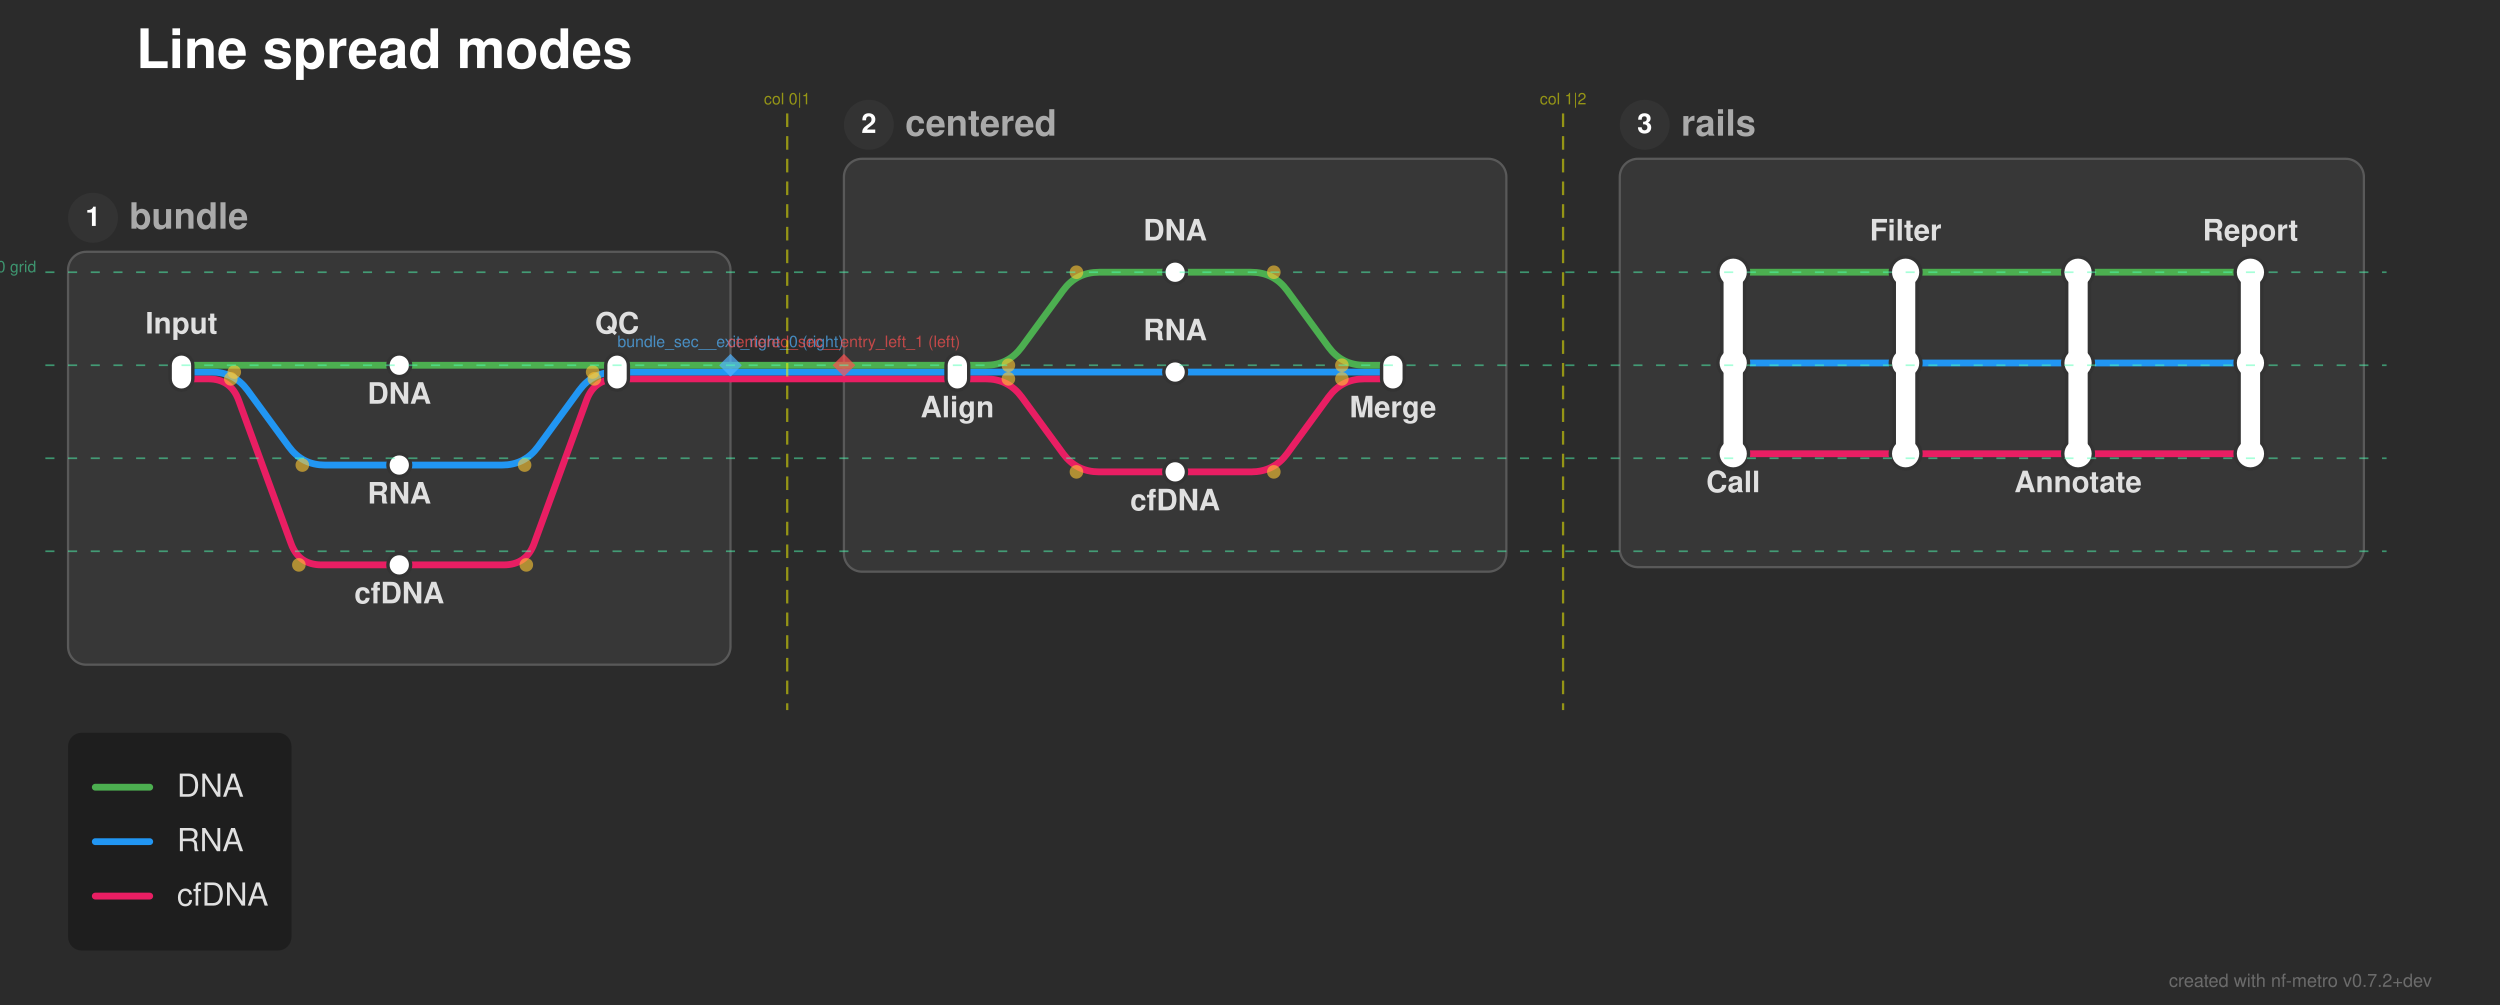
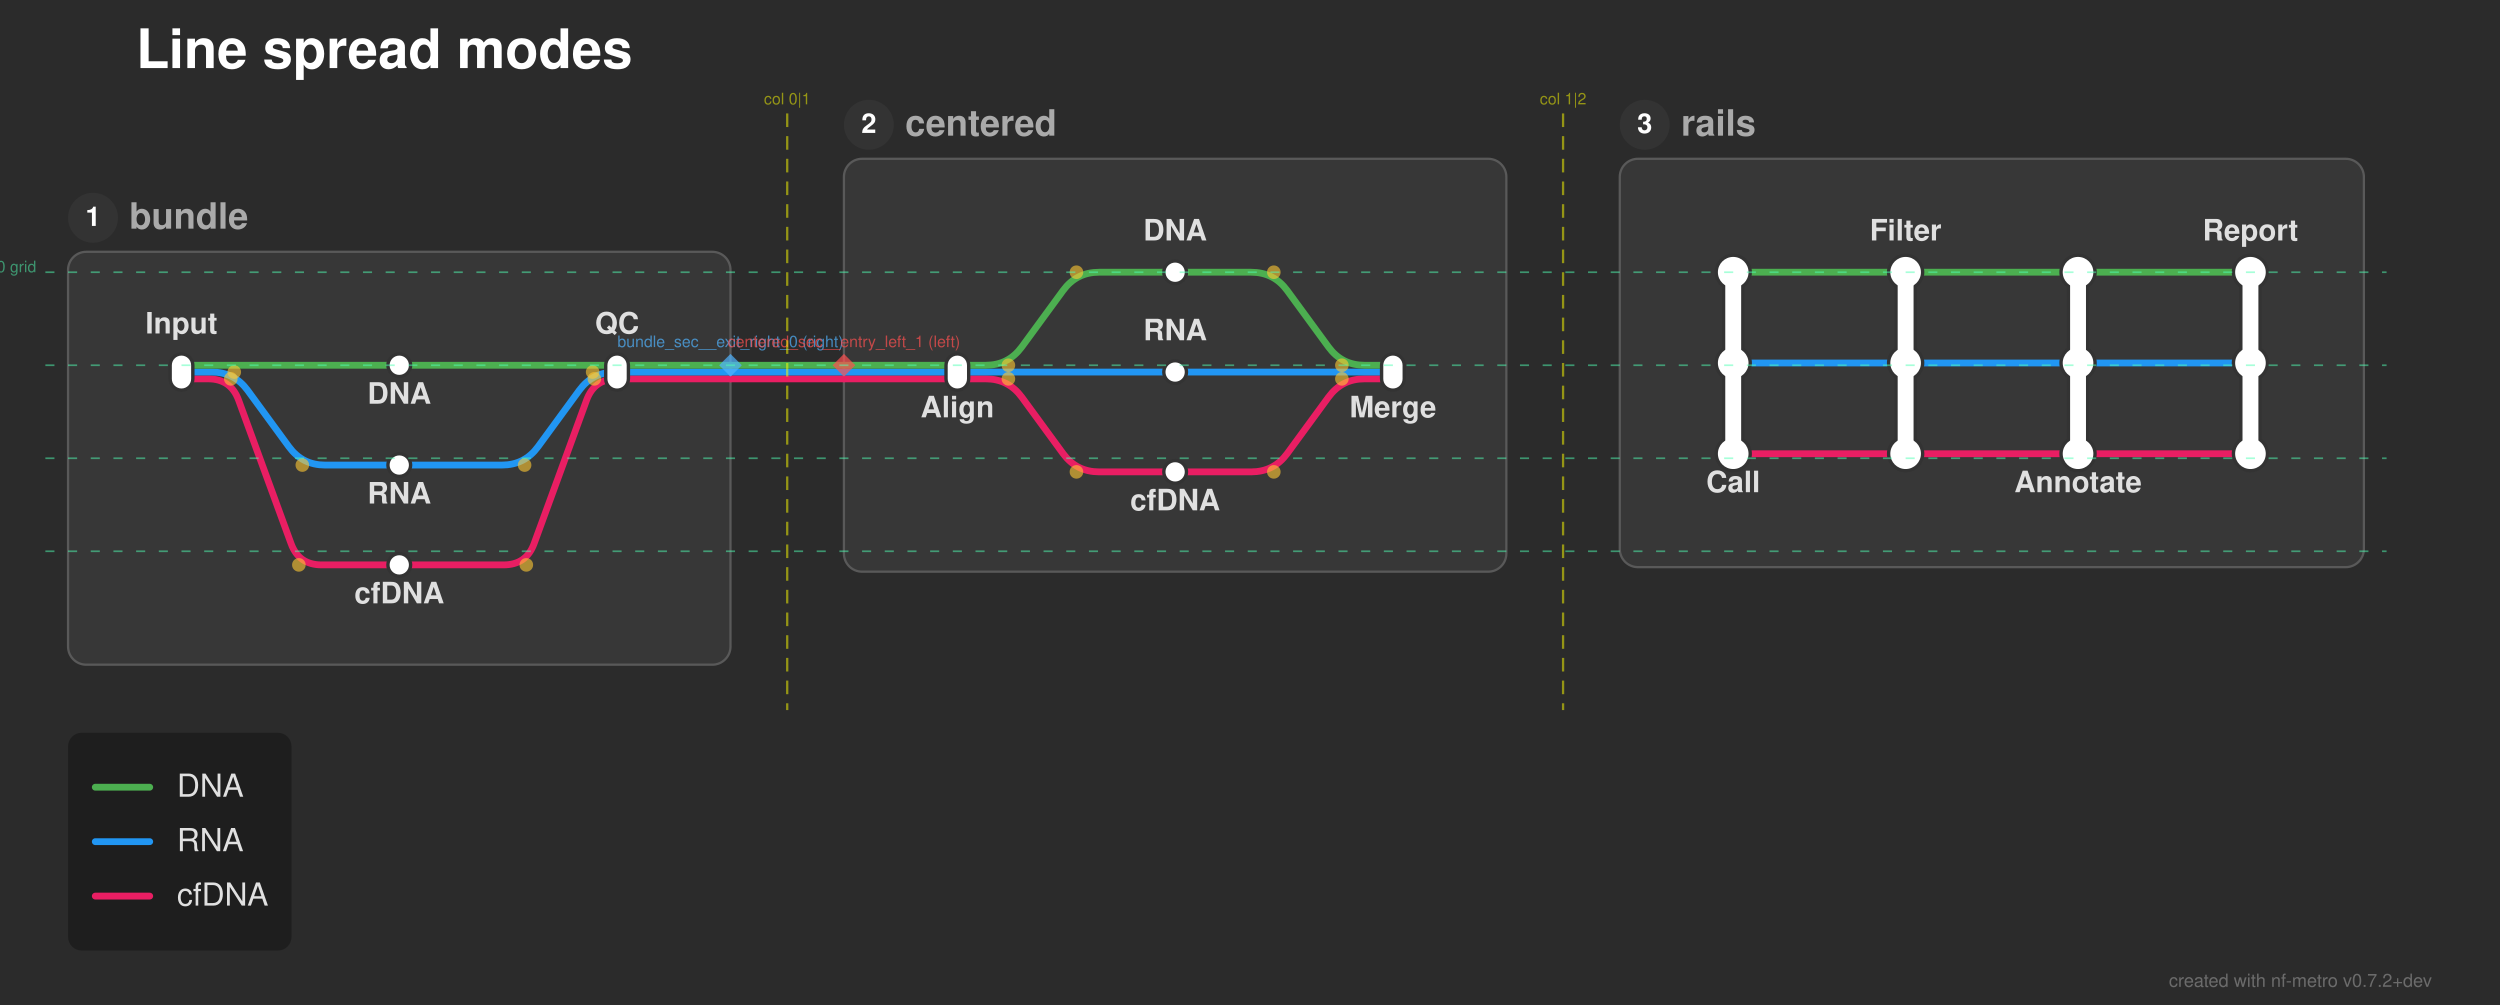
<svg xmlns="http://www.w3.org/2000/svg" width="1102" height="443" viewBox="0 0 1102 443">
  <defs>
</defs>
  <rect x="0" y="0" width="1102" height="443" fill="#2b2b2b" />
  <text x="60.0" y="30.0" font-size="24.0" fill="#ffffff" font-family="'Helvetica Neue', Helvetica, Arial, sans-serif" font-weight="bold" class="nf-metro-title">Line spread modes</text>
  <rect x="30.0" y="111.0" width="292.0" height="182.0" rx="8" ry="8" fill="#373737" stroke="#595959" stroke-width="1.0" class="nf-metro-section-box" data-section-id="bundle_sec" data-section-lines="cfdna,dna,rna" />
  <circle cx="41.0" cy="96.0" r="11" fill="#333333" class="nf-metro-section-num-circle" data-section-id="bundle_sec" />
  <text x="41.0" y="96.0" font-size="12" fill="#ffffff" font-family="'Helvetica Neue', Helvetica, Arial, sans-serif" font-weight="bold" text-anchor="middle" dy="0.3em" data-section-id="bundle_sec">1</text>
  <text x="57.0" y="96.0" font-size="16.0" fill="#aaaaaa" font-family="'Helvetica Neue', Helvetica, Arial, sans-serif" font-weight="bold" dy="0.3em" class="nf-metro-section-label" data-section-id="bundle_sec">bundle</text>
  <rect x="372.0" y="70.0" width="292.0" height="182.0" rx="8" ry="8" fill="#373737" stroke="#595959" stroke-width="1.0" class="nf-metro-section-box" data-section-id="centered_sec" data-section-lines="cfdna,dna,rna" />
  <circle cx="383.0" cy="55.0" r="11" fill="#333333" class="nf-metro-section-num-circle" data-section-id="centered_sec" />
  <text x="383.0" y="55.0" font-size="12" fill="#ffffff" font-family="'Helvetica Neue', Helvetica, Arial, sans-serif" font-weight="bold" text-anchor="middle" dy="0.3em" data-section-id="centered_sec">2</text>
  <text x="399.0" y="55.0" font-size="16.0" fill="#aaaaaa" font-family="'Helvetica Neue', Helvetica, Arial, sans-serif" font-weight="bold" dy="0.3em" class="nf-metro-section-label" data-section-id="centered_sec">centered</text>
  <rect x="714.0" y="70.0" width="328.0" height="180.0" rx="8" ry="8" fill="#373737" stroke="#595959" stroke-width="1.0" class="nf-metro-section-box" data-section-id="rails_sec" data-section-lines="cfdna,dna,rna" />
  <circle cx="725.0" cy="55.0" r="11" fill="#333333" class="nf-metro-section-num-circle" data-section-id="rails_sec" />
  <text x="725.0" y="55.0" font-size="12" fill="#ffffff" font-family="'Helvetica Neue', Helvetica, Arial, sans-serif" font-weight="bold" text-anchor="middle" dy="0.3em" data-section-id="rails_sec">3</text>
  <text x="741.0" y="55.0" font-size="16.0" fill="#aaaaaa" font-family="'Helvetica Neue', Helvetica, Arial, sans-serif" font-weight="bold" dy="0.3em" class="nf-metro-section-label" data-section-id="rails_sec">rails</text>
  <path d="M764.0,200.0 L840.0,200.0" stroke="#E91E63" stroke-width="3.0" stroke-linecap="round" class="metro-line-cfdna" data-line-id="cfdna" />
  <path d="M840.0,200.0 L916.0,200.0" stroke="#E91E63" stroke-width="3.0" stroke-linecap="round" class="metro-line-cfdna" data-line-id="cfdna" />
  <path d="M916.0,200.0 L992.0,200.0" stroke="#E91E63" stroke-width="3.0" stroke-linecap="round" class="metro-line-cfdna" data-line-id="cfdna" />
  <path d="M80.0,167.0 L91.739,167.0 Q101.739,167.0,105.175,176.391 L128.303,239.609 Q131.739,249.0,141.739,249.0 L176.0,249.0" stroke="#E91E63" stroke-width="3.0" fill="none" stroke-linecap="round" stroke-linejoin="round" class="metro-line-cfdna" data-line-id="cfdna" />
  <path d="M176.0,249.0 L222,249.0 Q232,249.0,235.436,239.609 L258.564,176.391 Q262.0,167.0,272.0,167.0 L272.0,167.0" stroke="#E91E63" stroke-width="3.0" fill="none" stroke-linecap="round" stroke-linejoin="round" class="metro-line-cfdna" data-line-id="cfdna" />
  <path d="M422.0,167.0 L434.5,167.0 Q444.5,167.0,450.405,175.07 L468.595,199.93 Q474.5,208.0,484.5,208.0 L518.0,208.0" stroke="#E91E63" stroke-width="3.0" fill="none" stroke-linecap="round" stroke-linejoin="round" class="metro-line-cfdna" data-line-id="cfdna" />
  <path d="M518.0,208.0 L551.5,208.0 Q561.5,208.0,567.405,199.93 L585.595,175.07 Q591.5,167.0,601.5,167.0 L614.0,167.0" stroke="#E91E63" stroke-width="3.0" fill="none" stroke-linecap="round" stroke-linejoin="round" class="metro-line-cfdna" data-line-id="cfdna" />
  <path d="M272.0,167.0 L322.0,167.0" stroke="#E91E63" stroke-width="3.0" stroke-linecap="round" class="metro-line-cfdna" data-line-id="cfdna" />
  <path d="M372.0,167.0 L422.0,167.0" stroke="#E91E63" stroke-width="3.0" stroke-linecap="round" class="metro-line-cfdna" data-line-id="cfdna" />
  <path d="M322.0,167.0 L372.0,167.0" stroke="#E91E63" stroke-width="3.0" stroke-linecap="round" class="metro-line-cfdna" data-line-id="cfdna" />
  <path d="M764.0,160.0 L840.0,160.0" stroke="#2196F3" stroke-width="3.0" stroke-linecap="round" class="metro-line-rna" data-line-id="rna" />
  <path d="M840.0,160.0 L916.0,160.0" stroke="#2196F3" stroke-width="3.0" stroke-linecap="round" class="metro-line-rna" data-line-id="rna" />
  <path d="M916.0,160.0 L992.0,160.0" stroke="#2196F3" stroke-width="3.0" stroke-linecap="round" class="metro-line-rna" data-line-id="rna" />
  <path d="M80.0,164.0 L93.261,164.0 Q103.261,164.0,109.166,172.07 L127.356,196.93 Q133.261,205.0,143.261,205.0 L176.0,205.0" stroke="#2196F3" stroke-width="3.0" fill="none" stroke-linecap="round" stroke-linejoin="round" class="metro-line-rna" data-line-id="rna" />
  <path d="M176.0,205.0 L221.239,205.0 Q231.239,205.0,237.144,196.93 L255.334,172.07 Q261.239,164.0,271.239,164.0 L272.0,164.0" stroke="#2196F3" stroke-width="3.0" fill="none" stroke-linecap="round" stroke-linejoin="round" class="metro-line-rna" data-line-id="rna" />
  <path d="M422.0,164.0 L518.0,164.0" stroke="#2196F3" stroke-width="3.0" stroke-linecap="round" class="metro-line-rna" data-line-id="rna" />
  <path d="M518.0,164.0 L614.0,164.0" stroke="#2196F3" stroke-width="3.0" stroke-linecap="round" class="metro-line-rna" data-line-id="rna" />
  <path d="M272.0,164.0 L322.0,164.0" stroke="#2196F3" stroke-width="3.0" stroke-linecap="round" class="metro-line-rna" data-line-id="rna" />
  <path d="M372.0,164.0 L422.0,164.0" stroke="#2196F3" stroke-width="3.0" stroke-linecap="round" class="metro-line-rna" data-line-id="rna" />
  <path d="M322.0,164.0 L372.0,164.0" stroke="#2196F3" stroke-width="3.0" stroke-linecap="round" class="metro-line-rna" data-line-id="rna" />
  <path d="M764.0,120.0 L840.0,120.0" stroke="#4CAF50" stroke-width="3.0" stroke-linecap="round" class="metro-line-dna" data-line-id="dna" />
  <path d="M840.0,120.0 L916.0,120.0" stroke="#4CAF50" stroke-width="3.0" stroke-linecap="round" class="metro-line-dna" data-line-id="dna" />
  <path d="M916.0,120.0 L992.0,120.0" stroke="#4CAF50" stroke-width="3.0" stroke-linecap="round" class="metro-line-dna" data-line-id="dna" />
  <path d="M80.0,161.0 L176.0,161.0" stroke="#4CAF50" stroke-width="3.0" stroke-linecap="round" class="metro-line-dna" data-line-id="dna" />
  <path d="M176.0,161.0 L272.0,161.0" stroke="#4CAF50" stroke-width="3.0" stroke-linecap="round" class="metro-line-dna" data-line-id="dna" />
  <path d="M422.0,161.0 L434.5,161.0 Q444.5,161.0,450.405,152.93 L468.595,128.07 Q474.5,120.0,484.5,120.0 L518.0,120.0" stroke="#4CAF50" stroke-width="3.0" fill="none" stroke-linecap="round" stroke-linejoin="round" class="metro-line-dna" data-line-id="dna" />
  <path d="M518.0,120.0 L551.5,120.0 Q561.5,120.0,567.405,128.07 L585.595,152.93 Q591.5,161.0,601.5,161.0 L614.0,161.0" stroke="#4CAF50" stroke-width="3.0" fill="none" stroke-linecap="round" stroke-linejoin="round" class="metro-line-dna" data-line-id="dna" />
  <path d="M272.0,161.0 L322.0,161.0" stroke="#4CAF50" stroke-width="3.0" stroke-linecap="round" class="metro-line-dna" data-line-id="dna" />
  <path d="M372.0,161.0 L422.0,161.0" stroke="#4CAF50" stroke-width="3.0" stroke-linecap="round" class="metro-line-dna" data-line-id="dna" />
  <path d="M322.0,161.0 L372.0,161.0" stroke="#4CAF50" stroke-width="3.0" stroke-linecap="round" class="metro-line-dna" data-line-id="dna" />
  <rect x="75.0" y="156.0" width="10.0" height="16.0" rx="5.0" ry="5.0" fill="#ffffff" stroke="#333333" stroke-width="1.5" class="nf-metro-station" data-station-id="b_in" data-station-lines="cfdna,dna,rna" data-station-label="Input" data-section-id="bundle_sec" data-section-name="bundle" />
  <rect x="171.0" y="156.0" width="10.0" height="10.0" rx="5.0" ry="5.0" fill="#ffffff" stroke="#333333" stroke-width="1.5" class="nf-metro-station" data-station-id="b_dna" data-station-lines="dna" data-station-label="DNA" data-section-id="bundle_sec" data-section-name="bundle" />
  <rect x="171.0" y="200.0" width="10.0" height="10.0" rx="5.0" ry="5.0" fill="#ffffff" stroke="#333333" stroke-width="1.5" class="nf-metro-station" data-station-id="b_rna" data-station-lines="rna" data-station-label="RNA" data-section-id="bundle_sec" data-section-name="bundle" />
  <rect x="171.0" y="244.0" width="10.0" height="10.0" rx="5.0" ry="5.0" fill="#ffffff" stroke="#333333" stroke-width="1.5" class="nf-metro-station" data-station-id="b_cf" data-station-lines="cfdna" data-station-label="cfDNA" data-section-id="bundle_sec" data-section-name="bundle" />
  <rect x="267.0" y="156.0" width="10.0" height="16.0" rx="5.0" ry="5.0" fill="#ffffff" stroke="#333333" stroke-width="1.5" class="nf-metro-station" data-station-id="b_out" data-station-lines="cfdna,dna,rna" data-station-label="QC" data-section-id="bundle_sec" data-section-name="bundle" />
  <rect x="417.0" y="156.0" width="10.0" height="16.0" rx="5.0" ry="5.0" fill="#ffffff" stroke="#333333" stroke-width="1.5" class="nf-metro-station" data-station-id="c_in" data-station-lines="cfdna,dna,rna" data-station-label="Align" data-section-id="centered_sec" data-section-name="centered" />
  <rect x="513.0" y="115.0" width="10.0" height="10.0" rx="5.0" ry="5.0" fill="#ffffff" stroke="#333333" stroke-width="1.5" class="nf-metro-station" data-station-id="c_dna" data-station-lines="dna" data-station-label="DNA" data-section-id="centered_sec" data-section-name="centered" />
  <rect x="513.0" y="159.0" width="10.0" height="10.0" rx="5.0" ry="5.0" fill="#ffffff" stroke="#333333" stroke-width="1.5" class="nf-metro-station" data-station-id="c_rna" data-station-lines="rna" data-station-label="RNA" data-section-id="centered_sec" data-section-name="centered" />
  <rect x="513.0" y="203.0" width="10.0" height="10.0" rx="5.0" ry="5.0" fill="#ffffff" stroke="#333333" stroke-width="1.5" class="nf-metro-station" data-station-id="c_cf" data-station-lines="cfdna" data-station-label="cfDNA" data-section-id="centered_sec" data-section-name="centered" />
  <rect x="609.0" y="156.0" width="10.0" height="16.0" rx="5.0" ry="5.0" fill="#ffffff" stroke="#333333" stroke-width="1.5" class="nf-metro-station" data-station-id="c_out" data-station-lines="cfdna,dna,rna" data-station-label="Merge" data-section-id="centered_sec" data-section-name="centered" />
-   <path d="M764.0,120.0 L764.0,200.0" stroke="#333333" stroke-width="11.5" stroke-linecap="round" class="nf-metro-rail-connector" data-station-id="r_in" data-station-lines="cfdna,dna,rna" data-station-label="Call" data-section-id="rails_sec" data-section-name="rails" />
-   <circle cx="764.0" cy="120.0" r="7.5" fill="#333333" stroke="#333333" stroke-width="0" class="nf-metro-rail-knob-outline" data-station-id="r_in" data-line-id="dna" />
-   <circle cx="764.0" cy="160.0" r="7.5" fill="#333333" stroke="#333333" stroke-width="0" class="nf-metro-rail-knob-outline" data-station-id="r_in" data-line-id="rna" />
-   <circle cx="764.0" cy="200.0" r="7.5" fill="#333333" stroke="#333333" stroke-width="0" class="nf-metro-rail-knob-outline" data-station-id="r_in" data-line-id="cfdna" />
-   <path d="M764.0,120.0 L764.0,200.0" stroke="#ffffff" stroke-width="8.5" stroke-linecap="round" />
-   <circle cx="764.0" cy="120.0" r="6.0" fill="#ffffff" stroke="#ffffff" stroke-width="0" class="nf-metro-rail-knob" data-station-id="r_in" data-line-id="dna" />
-   <circle cx="764.0" cy="160.0" r="6.0" fill="#ffffff" stroke="#ffffff" stroke-width="0" class="nf-metro-rail-knob" data-station-id="r_in" data-line-id="rna" />
-   <circle cx="764.0" cy="200.0" r="6.0" fill="#ffffff" stroke="#ffffff" stroke-width="0" class="nf-metro-rail-knob" data-station-id="r_in" data-line-id="cfdna" />
-   <path d="M840.0,120.0 L840.0,200.0" stroke="#333333" stroke-width="11.5" stroke-linecap="round" class="nf-metro-rail-connector" data-station-id="r_filter" data-station-lines="cfdna,dna,rna" data-station-label="Filter" data-section-id="rails_sec" data-section-name="rails" />
-   <circle cx="840.0" cy="120.0" r="7.5" fill="#333333" stroke="#333333" stroke-width="0" class="nf-metro-rail-knob-outline" data-station-id="r_filter" data-line-id="dna" />
-   <circle cx="840.0" cy="160.0" r="7.5" fill="#333333" stroke="#333333" stroke-width="0" class="nf-metro-rail-knob-outline" data-station-id="r_filter" data-line-id="rna" />
-   <circle cx="840.0" cy="200.0" r="7.5" fill="#333333" stroke="#333333" stroke-width="0" class="nf-metro-rail-knob-outline" data-station-id="r_filter" data-line-id="cfdna" />
-   <path d="M840.0,120.0 L840.0,200.0" stroke="#ffffff" stroke-width="8.5" stroke-linecap="round" />
-   <circle cx="840.0" cy="120.0" r="6.0" fill="#ffffff" stroke="#ffffff" stroke-width="0" class="nf-metro-rail-knob" data-station-id="r_filter" data-line-id="dna" />
-   <circle cx="840.0" cy="160.0" r="6.0" fill="#ffffff" stroke="#ffffff" stroke-width="0" class="nf-metro-rail-knob" data-station-id="r_filter" data-line-id="rna" />
-   <circle cx="840.0" cy="200.0" r="6.0" fill="#ffffff" stroke="#ffffff" stroke-width="0" class="nf-metro-rail-knob" data-station-id="r_filter" data-line-id="cfdna" />
-   <path d="M916.0,120.0 L916.0,200.0" stroke="#333333" stroke-width="11.5" stroke-linecap="round" class="nf-metro-rail-connector" data-station-id="r_annotate" data-station-lines="cfdna,dna,rna" data-station-label="Annotate" data-section-id="rails_sec" data-section-name="rails" />
-   <circle cx="916.0" cy="120.0" r="7.5" fill="#333333" stroke="#333333" stroke-width="0" class="nf-metro-rail-knob-outline" data-station-id="r_annotate" data-line-id="dna" />
-   <circle cx="916.0" cy="160.0" r="7.5" fill="#333333" stroke="#333333" stroke-width="0" class="nf-metro-rail-knob-outline" data-station-id="r_annotate" data-line-id="rna" />
-   <circle cx="916.0" cy="200.0" r="7.5" fill="#333333" stroke="#333333" stroke-width="0" class="nf-metro-rail-knob-outline" data-station-id="r_annotate" data-line-id="cfdna" />
-   <path d="M916.0,120.0 L916.0,200.0" stroke="#ffffff" stroke-width="8.5" stroke-linecap="round" />
-   <circle cx="916.0" cy="120.0" r="6.0" fill="#ffffff" stroke="#ffffff" stroke-width="0" class="nf-metro-rail-knob" data-station-id="r_annotate" data-line-id="dna" />
-   <circle cx="916.0" cy="160.0" r="6.0" fill="#ffffff" stroke="#ffffff" stroke-width="0" class="nf-metro-rail-knob" data-station-id="r_annotate" data-line-id="rna" />
-   <circle cx="916.0" cy="200.0" r="6.0" fill="#ffffff" stroke="#ffffff" stroke-width="0" class="nf-metro-rail-knob" data-station-id="r_annotate" data-line-id="cfdna" />
-   <path d="M992.0,120.0 L992.0,200.0" stroke="#333333" stroke-width="11.5" stroke-linecap="round" class="nf-metro-rail-connector" data-station-id="r_out" data-station-lines="cfdna,dna,rna" data-station-label="Report" data-section-id="rails_sec" data-section-name="rails" />
-   <circle cx="992.0" cy="120.0" r="7.5" fill="#333333" stroke="#333333" stroke-width="0" class="nf-metro-rail-knob-outline" data-station-id="r_out" data-line-id="dna" />
-   <circle cx="992.0" cy="160.0" r="7.5" fill="#333333" stroke="#333333" stroke-width="0" class="nf-metro-rail-knob-outline" data-station-id="r_out" data-line-id="rna" />
-   <circle cx="992.0" cy="200.0" r="7.5" fill="#333333" stroke="#333333" stroke-width="0" class="nf-metro-rail-knob-outline" data-station-id="r_out" data-line-id="cfdna" />
-   <path d="M992.0,120.0 L992.0,200.0" stroke="#ffffff" stroke-width="8.5" stroke-linecap="round" />
-   <circle cx="992.0" cy="120.0" r="6.0" fill="#ffffff" stroke="#ffffff" stroke-width="0" class="nf-metro-rail-knob" data-station-id="r_out" data-line-id="dna" />
-   <circle cx="992.0" cy="160.0" r="6.0" fill="#ffffff" stroke="#ffffff" stroke-width="0" class="nf-metro-rail-knob" data-station-id="r_out" data-line-id="rna" />
-   <circle cx="992.0" cy="200.0" r="6.0" fill="#ffffff" stroke="#ffffff" stroke-width="0" class="nf-metro-rail-knob" data-station-id="r_out" data-line-id="cfdna" />
+   <path d="M764.0,120.0 L764.0,200.0" stroke="#333333" stroke-width="10.0" stroke-linecap="round" class="nf-metro-rail-connector" data-station-id="r_in" data-station-lines="cfdna,dna,rna" data-station-label="Call" data-section-id="rails_sec" data-section-name="rails" />
+   <circle cx="764.0" cy="120.0" r="8.25" fill="#333333" stroke="#333333" stroke-width="0" class="nf-metro-rail-knob-outline" data-station-id="r_in" data-line-id="dna" />
+   <circle cx="764.0" cy="160.0" r="8.25" fill="#333333" stroke="#333333" stroke-width="0" class="nf-metro-rail-knob-outline" data-station-id="r_in" data-line-id="rna" />
+   <circle cx="764.0" cy="200.0" r="8.25" fill="#333333" stroke="#333333" stroke-width="0" class="nf-metro-rail-knob-outline" data-station-id="r_in" data-line-id="cfdna" />
+   <path d="M764.0,120.0 L764.0,200.0" stroke="#ffffff" stroke-width="7.0" stroke-linecap="round" />
+   <circle cx="764.0" cy="120.0" r="6.75" fill="#ffffff" stroke="#ffffff" stroke-width="0" class="nf-metro-rail-knob" data-station-id="r_in" data-line-id="dna" />
+   <circle cx="764.0" cy="160.0" r="6.75" fill="#ffffff" stroke="#ffffff" stroke-width="0" class="nf-metro-rail-knob" data-station-id="r_in" data-line-id="rna" />
+   <circle cx="764.0" cy="200.0" r="6.75" fill="#ffffff" stroke="#ffffff" stroke-width="0" class="nf-metro-rail-knob" data-station-id="r_in" data-line-id="cfdna" />
+   <path d="M840.0,120.0 L840.0,200.0" stroke="#333333" stroke-width="10.0" stroke-linecap="round" class="nf-metro-rail-connector" data-station-id="r_filter" data-station-lines="cfdna,dna,rna" data-station-label="Filter" data-section-id="rails_sec" data-section-name="rails" />
+   <circle cx="840.0" cy="120.0" r="8.25" fill="#333333" stroke="#333333" stroke-width="0" class="nf-metro-rail-knob-outline" data-station-id="r_filter" data-line-id="dna" />
+   <circle cx="840.0" cy="160.0" r="8.25" fill="#333333" stroke="#333333" stroke-width="0" class="nf-metro-rail-knob-outline" data-station-id="r_filter" data-line-id="rna" />
+   <circle cx="840.0" cy="200.0" r="8.25" fill="#333333" stroke="#333333" stroke-width="0" class="nf-metro-rail-knob-outline" data-station-id="r_filter" data-line-id="cfdna" />
+   <path d="M840.0,120.0 L840.0,200.0" stroke="#ffffff" stroke-width="7.0" stroke-linecap="round" />
+   <circle cx="840.0" cy="120.0" r="6.75" fill="#ffffff" stroke="#ffffff" stroke-width="0" class="nf-metro-rail-knob" data-station-id="r_filter" data-line-id="dna" />
+   <circle cx="840.0" cy="160.0" r="6.75" fill="#ffffff" stroke="#ffffff" stroke-width="0" class="nf-metro-rail-knob" data-station-id="r_filter" data-line-id="rna" />
+   <circle cx="840.0" cy="200.0" r="6.75" fill="#ffffff" stroke="#ffffff" stroke-width="0" class="nf-metro-rail-knob" data-station-id="r_filter" data-line-id="cfdna" />
+   <path d="M916.0,120.0 L916.0,200.0" stroke="#333333" stroke-width="10.0" stroke-linecap="round" class="nf-metro-rail-connector" data-station-id="r_annotate" data-station-lines="cfdna,dna,rna" data-station-label="Annotate" data-section-id="rails_sec" data-section-name="rails" />
+   <circle cx="916.0" cy="120.0" r="8.25" fill="#333333" stroke="#333333" stroke-width="0" class="nf-metro-rail-knob-outline" data-station-id="r_annotate" data-line-id="dna" />
+   <circle cx="916.0" cy="160.0" r="8.25" fill="#333333" stroke="#333333" stroke-width="0" class="nf-metro-rail-knob-outline" data-station-id="r_annotate" data-line-id="rna" />
+   <circle cx="916.0" cy="200.0" r="8.25" fill="#333333" stroke="#333333" stroke-width="0" class="nf-metro-rail-knob-outline" data-station-id="r_annotate" data-line-id="cfdna" />
+   <path d="M916.0,120.0 L916.0,200.0" stroke="#ffffff" stroke-width="7.0" stroke-linecap="round" />
+   <circle cx="916.0" cy="120.0" r="6.75" fill="#ffffff" stroke="#ffffff" stroke-width="0" class="nf-metro-rail-knob" data-station-id="r_annotate" data-line-id="dna" />
+   <circle cx="916.0" cy="160.0" r="6.75" fill="#ffffff" stroke="#ffffff" stroke-width="0" class="nf-metro-rail-knob" data-station-id="r_annotate" data-line-id="rna" />
+   <circle cx="916.0" cy="200.0" r="6.75" fill="#ffffff" stroke="#ffffff" stroke-width="0" class="nf-metro-rail-knob" data-station-id="r_annotate" data-line-id="cfdna" />
+   <path d="M992.0,120.0 L992.0,200.0" stroke="#333333" stroke-width="10.0" stroke-linecap="round" class="nf-metro-rail-connector" data-station-id="r_out" data-station-lines="cfdna,dna,rna" data-station-label="Report" data-section-id="rails_sec" data-section-name="rails" />
+   <circle cx="992.0" cy="120.0" r="8.25" fill="#333333" stroke="#333333" stroke-width="0" class="nf-metro-rail-knob-outline" data-station-id="r_out" data-line-id="dna" />
+   <circle cx="992.0" cy="160.0" r="8.25" fill="#333333" stroke="#333333" stroke-width="0" class="nf-metro-rail-knob-outline" data-station-id="r_out" data-line-id="rna" />
+   <circle cx="992.0" cy="200.0" r="8.25" fill="#333333" stroke="#333333" stroke-width="0" class="nf-metro-rail-knob-outline" data-station-id="r_out" data-line-id="cfdna" />
+   <path d="M992.0,120.0 L992.0,200.0" stroke="#ffffff" stroke-width="7.0" stroke-linecap="round" />
+   <circle cx="992.0" cy="120.0" r="6.75" fill="#ffffff" stroke="#ffffff" stroke-width="0" class="nf-metro-rail-knob" data-station-id="r_out" data-line-id="dna" />
+   <circle cx="992.0" cy="160.0" r="6.75" fill="#ffffff" stroke="#ffffff" stroke-width="0" class="nf-metro-rail-knob" data-station-id="r_out" data-line-id="rna" />
+   <circle cx="992.0" cy="200.0" r="6.75" fill="#ffffff" stroke="#ffffff" stroke-width="0" class="nf-metro-rail-knob" data-station-id="r_out" data-line-id="cfdna" />
  <text x="80.0" y="147.0" font-size="13.0" fill="#e0e0e0" font-family="'Helvetica Neue', Helvetica, Arial, sans-serif" font-weight="bold" text-anchor="middle" dominant-baseline="auto" data-station-id="b_in" class="nf-metro-station-label">Input</text>
  <text x="422.0" y="178.0" font-size="13.0" fill="#e0e0e0" font-family="'Helvetica Neue', Helvetica, Arial, sans-serif" font-weight="bold" text-anchor="middle" dominant-baseline="hanging" data-station-id="c_in" class="nf-metro-station-label">Align</text>
  <text x="764.0" y="211.0" font-size="13.0" fill="#e0e0e0" font-family="'Helvetica Neue', Helvetica, Arial, sans-serif" font-weight="bold" text-anchor="middle" dominant-baseline="hanging" data-station-id="r_in" class="nf-metro-station-label">Call</text>
  <text x="518.0" y="106.0" font-size="13.0" fill="#e0e0e0" font-family="'Helvetica Neue', Helvetica, Arial, sans-serif" font-weight="bold" text-anchor="middle" dominant-baseline="auto" data-station-id="c_dna" class="nf-metro-station-label">DNA</text>
  <text x="176.0" y="172.0" font-size="13.0" fill="#e0e0e0" font-family="'Helvetica Neue', Helvetica, Arial, sans-serif" font-weight="bold" text-anchor="middle" dominant-baseline="hanging" data-station-id="b_dna" class="nf-metro-station-label">DNA</text>
  <text x="518.0" y="150.0" font-size="13.0" fill="#e0e0e0" font-family="'Helvetica Neue', Helvetica, Arial, sans-serif" font-weight="bold" text-anchor="middle" dominant-baseline="auto" data-station-id="c_rna" class="nf-metro-station-label">RNA</text>
  <text x="840.0" y="106.0" font-size="13.0" fill="#e0e0e0" font-family="'Helvetica Neue', Helvetica, Arial, sans-serif" font-weight="bold" text-anchor="middle" dominant-baseline="auto" data-station-id="r_filter" class="nf-metro-station-label">Filter</text>
  <text x="176.0" y="216.0" font-size="13.0" fill="#e0e0e0" font-family="'Helvetica Neue', Helvetica, Arial, sans-serif" font-weight="bold" text-anchor="middle" dominant-baseline="hanging" data-station-id="b_rna" class="nf-metro-station-label">RNA</text>
  <text x="518.0" y="219.0" font-size="13.0" fill="#e0e0e0" font-family="'Helvetica Neue', Helvetica, Arial, sans-serif" font-weight="bold" text-anchor="middle" dominant-baseline="hanging" data-station-id="c_cf" class="nf-metro-station-label">cfDNA</text>
  <text x="176.0" y="260.0" font-size="13.0" fill="#e0e0e0" font-family="'Helvetica Neue', Helvetica, Arial, sans-serif" font-weight="bold" text-anchor="middle" dominant-baseline="hanging" data-station-id="b_cf" class="nf-metro-station-label">cfDNA</text>
  <text x="272.0" y="147.0" font-size="13.0" fill="#e0e0e0" font-family="'Helvetica Neue', Helvetica, Arial, sans-serif" font-weight="bold" text-anchor="middle" dominant-baseline="auto" data-station-id="b_out" class="nf-metro-station-label">QC</text>
  <text x="614.0" y="178.0" font-size="13.0" fill="#e0e0e0" font-family="'Helvetica Neue', Helvetica, Arial, sans-serif" font-weight="bold" text-anchor="middle" dominant-baseline="hanging" data-station-id="c_out" class="nf-metro-station-label">Merge</text>
  <text x="916.0" y="211.0" font-size="13.0" fill="#e0e0e0" font-family="'Helvetica Neue', Helvetica, Arial, sans-serif" font-weight="bold" text-anchor="middle" dominant-baseline="hanging" data-station-id="r_annotate" class="nf-metro-station-label">Annotate</text>
  <text x="992.0" y="106.0" font-size="13.0" fill="#e0e0e0" font-family="'Helvetica Neue', Helvetica, Arial, sans-serif" font-weight="bold" text-anchor="middle" dominant-baseline="auto" data-station-id="r_out" class="nf-metro-station-label">Report</text>
  <circle cx="103.261" cy="164.0" r="3.0" fill="rgba(255, 200, 50, 0.6)" />
  <circle cx="133.261" cy="205.0" r="3.0" fill="rgba(255, 200, 50, 0.6)" />
  <circle cx="101.739" cy="167.0" r="3.0" fill="rgba(255, 200, 50, 0.6)" />
  <circle cx="131.739" cy="249.0" r="3.0" fill="rgba(255, 200, 50, 0.6)" />
  <circle cx="231.239" cy="205.0" r="3.0" fill="rgba(255, 200, 50, 0.6)" />
  <circle cx="261.239" cy="164.0" r="3.0" fill="rgba(255, 200, 50, 0.6)" />
  <circle cx="232" cy="249.0" r="3.0" fill="rgba(255, 200, 50, 0.6)" />
  <circle cx="262.0" cy="167.0" r="3.0" fill="rgba(255, 200, 50, 0.6)" />
  <circle cx="444.5" cy="161.0" r="3.0" fill="rgba(255, 200, 50, 0.6)" />
  <circle cx="474.5" cy="120.0" r="3.0" fill="rgba(255, 200, 50, 0.6)" />
  <circle cx="444.5" cy="167.0" r="3.0" fill="rgba(255, 200, 50, 0.6)" />
  <circle cx="474.5" cy="208.0" r="3.0" fill="rgba(255, 200, 50, 0.6)" />
  <circle cx="561.5" cy="120.0" r="3.0" fill="rgba(255, 200, 50, 0.6)" />
  <circle cx="591.5" cy="161.0" r="3.0" fill="rgba(255, 200, 50, 0.6)" />
  <circle cx="561.5" cy="208.0" r="3.0" fill="rgba(255, 200, 50, 0.6)" />
  <circle cx="591.5" cy="167.0" r="3.0" fill="rgba(255, 200, 50, 0.6)" />
  <path d="M322.0,156.0 L327.0,161.0 L322.0,166.0 L317.0,161.0 Z" fill="rgba(80, 180, 255, 0.7)" stroke="none" />
  <text x="322.0" y="153.0" font-size="7" fill="rgba(80, 180, 255, 0.7)" font-family="'Helvetica Neue', Helvetica, Arial, sans-serif" text-anchor="middle" dominant-baseline="auto">bundle_sec__exit_right_0 (right)</text>
  <path d="M372.0,156.0 L377.0,161.0 L372.0,166.0 L367.0,161.0 Z" fill="rgba(255, 80, 80, 0.7)" stroke="none" />
  <text x="372.0" y="153.0" font-size="7" fill="rgba(255, 80, 80, 0.7)" font-family="'Helvetica Neue', Helvetica, Arial, sans-serif" text-anchor="middle" dominant-baseline="auto">centered_sec__entry_left_1 (left)</text>
  <path d="M347.0,50.0 L347.0,313.0" stroke="rgba(255, 255, 0, 0.5)" stroke-width="1" stroke-dasharray="6,4" />
  <text x="347.0" y="46.0" font-size="7" fill="rgba(255, 255, 0, 0.5)" font-family="'Helvetica Neue', Helvetica, Arial, sans-serif" text-anchor="middle">col 0|1</text>
  <path d="M689.0,50.0 L689.0,313.0" stroke="rgba(255, 255, 0, 0.5)" stroke-width="1" stroke-dasharray="6,4" />
  <text x="689.0" y="46.0" font-size="7" fill="rgba(255, 255, 0, 0.5)" font-family="'Helvetica Neue', Helvetica, Arial, sans-serif" text-anchor="middle">col 1|2</text>
  <path d="M20.0,120.0 L1052.0,120.0" stroke="rgba(80, 255, 180, 0.5)" stroke-width="0.75" stroke-dasharray="4,6" />
  <text x="16.0" y="120.0" font-size="7" fill="rgba(80, 255, 180, 0.5)" font-family="'Helvetica Neue', Helvetica, Arial, sans-serif" text-anchor="end">row 0 grid</text>
  <path d="M20.0,161.0 L1052.0,161.0" stroke="rgba(80, 255, 180, 0.5)" stroke-width="0.75" stroke-dasharray="4,6" />
  <path d="M20.0,202.0 L1052.0,202.0" stroke="rgba(80, 255, 180, 0.5)" stroke-width="0.75" stroke-dasharray="4,6" />
  <path d="M20.0,243.0 L1052.0,243.0" stroke="rgba(80, 255, 180, 0.5)" stroke-width="0.75" stroke-dasharray="4,6" />
  <rect x="30.0" y="323.0" width="98.5" height="96.0" rx="6" ry="6" fill="rgba(0, 0, 0, 0.3)" />
  <path d="M42.0,347.0 L66.0,347.0" stroke="#4CAF50" stroke-width="3.0" stroke-linecap="round" />
  <text x="78.0" y="347.0" font-size="14.0" fill="#e0e0e0" font-family="'Helvetica Neue', Helvetica, Arial, sans-serif" dy="0.3em">DNA</text>
  <path d="M42.0,371.0 L66.0,371.0" stroke="#2196F3" stroke-width="3.0" stroke-linecap="round" />
  <text x="78.0" y="371.0" font-size="14.0" fill="#e0e0e0" font-family="'Helvetica Neue', Helvetica, Arial, sans-serif" dy="0.3em">RNA</text>
  <path d="M42.0,395.0 L66.0,395.0" stroke="#E91E63" stroke-width="3.0" stroke-linecap="round" />
  <text x="78.0" y="395.0" font-size="14.0" fill="#e0e0e0" font-family="'Helvetica Neue', Helvetica, Arial, sans-serif" dy="0.3em">cfDNA</text>
  <text x="1072.0" y="435.0" font-size="8" fill="rgba(150, 150, 150, 0.6)" font-family="'Helvetica Neue', Helvetica, Arial, sans-serif" text-anchor="end">created with nf-metro v0.7.2+dev</text>
</svg>
